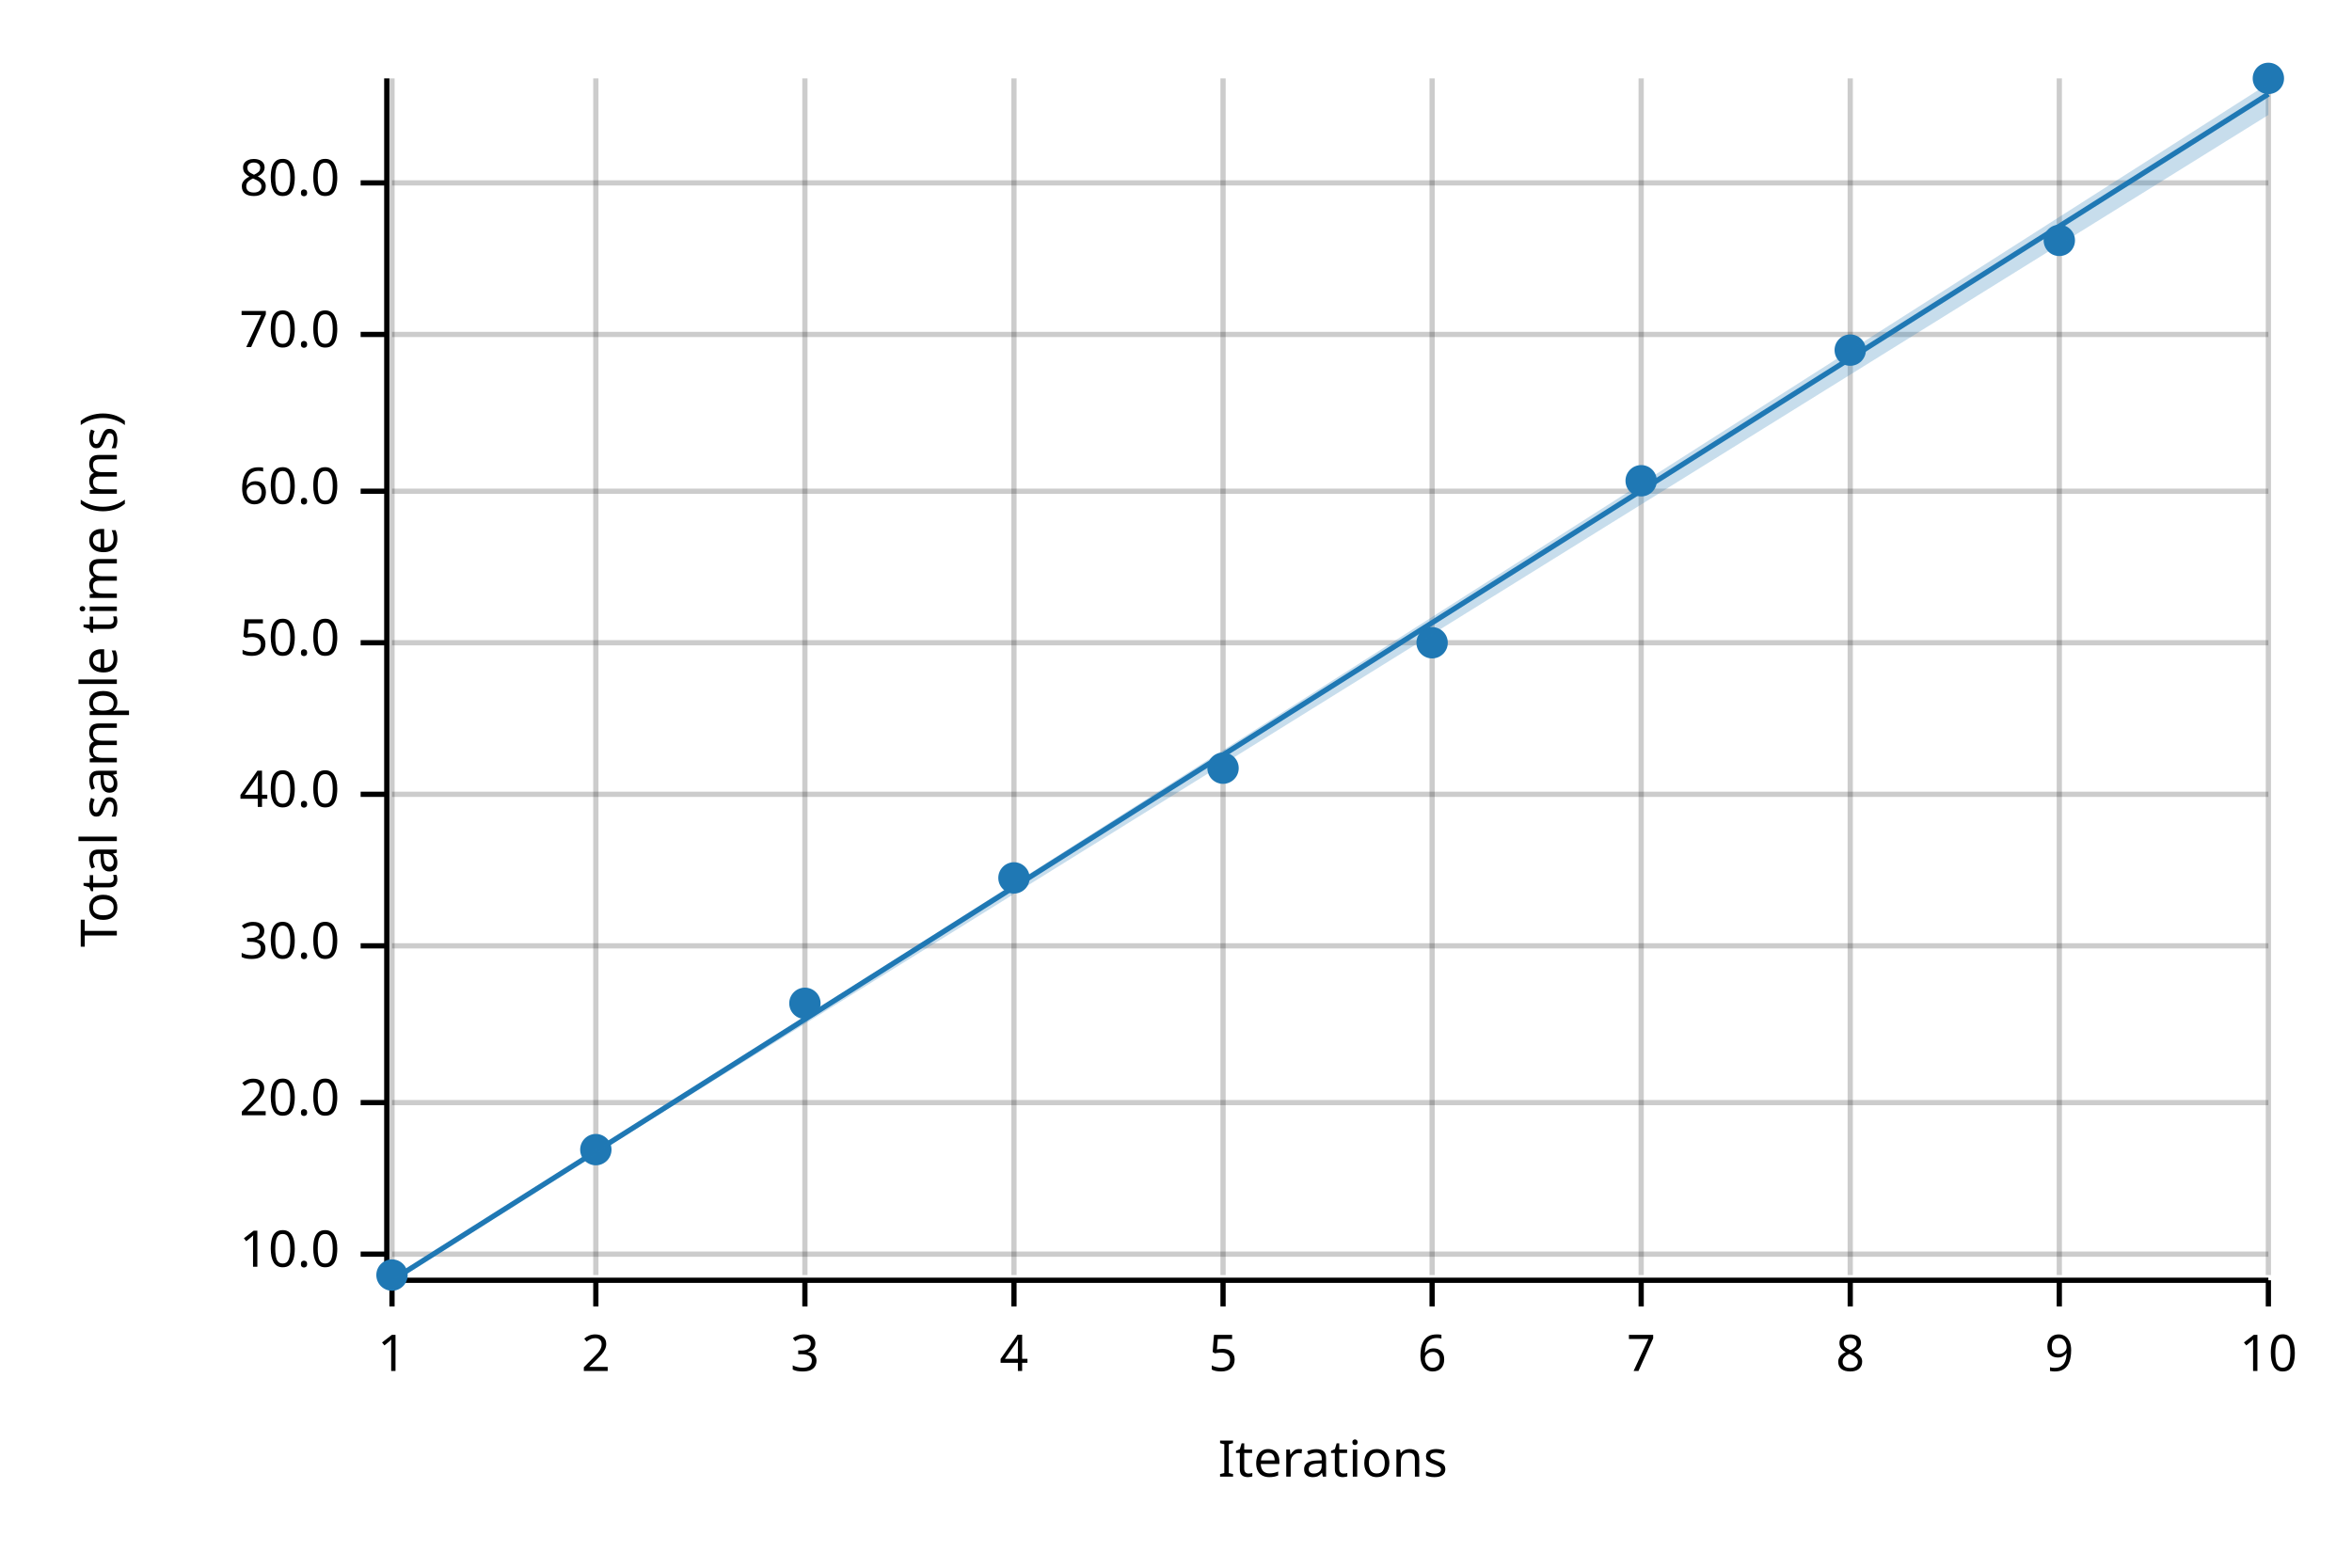
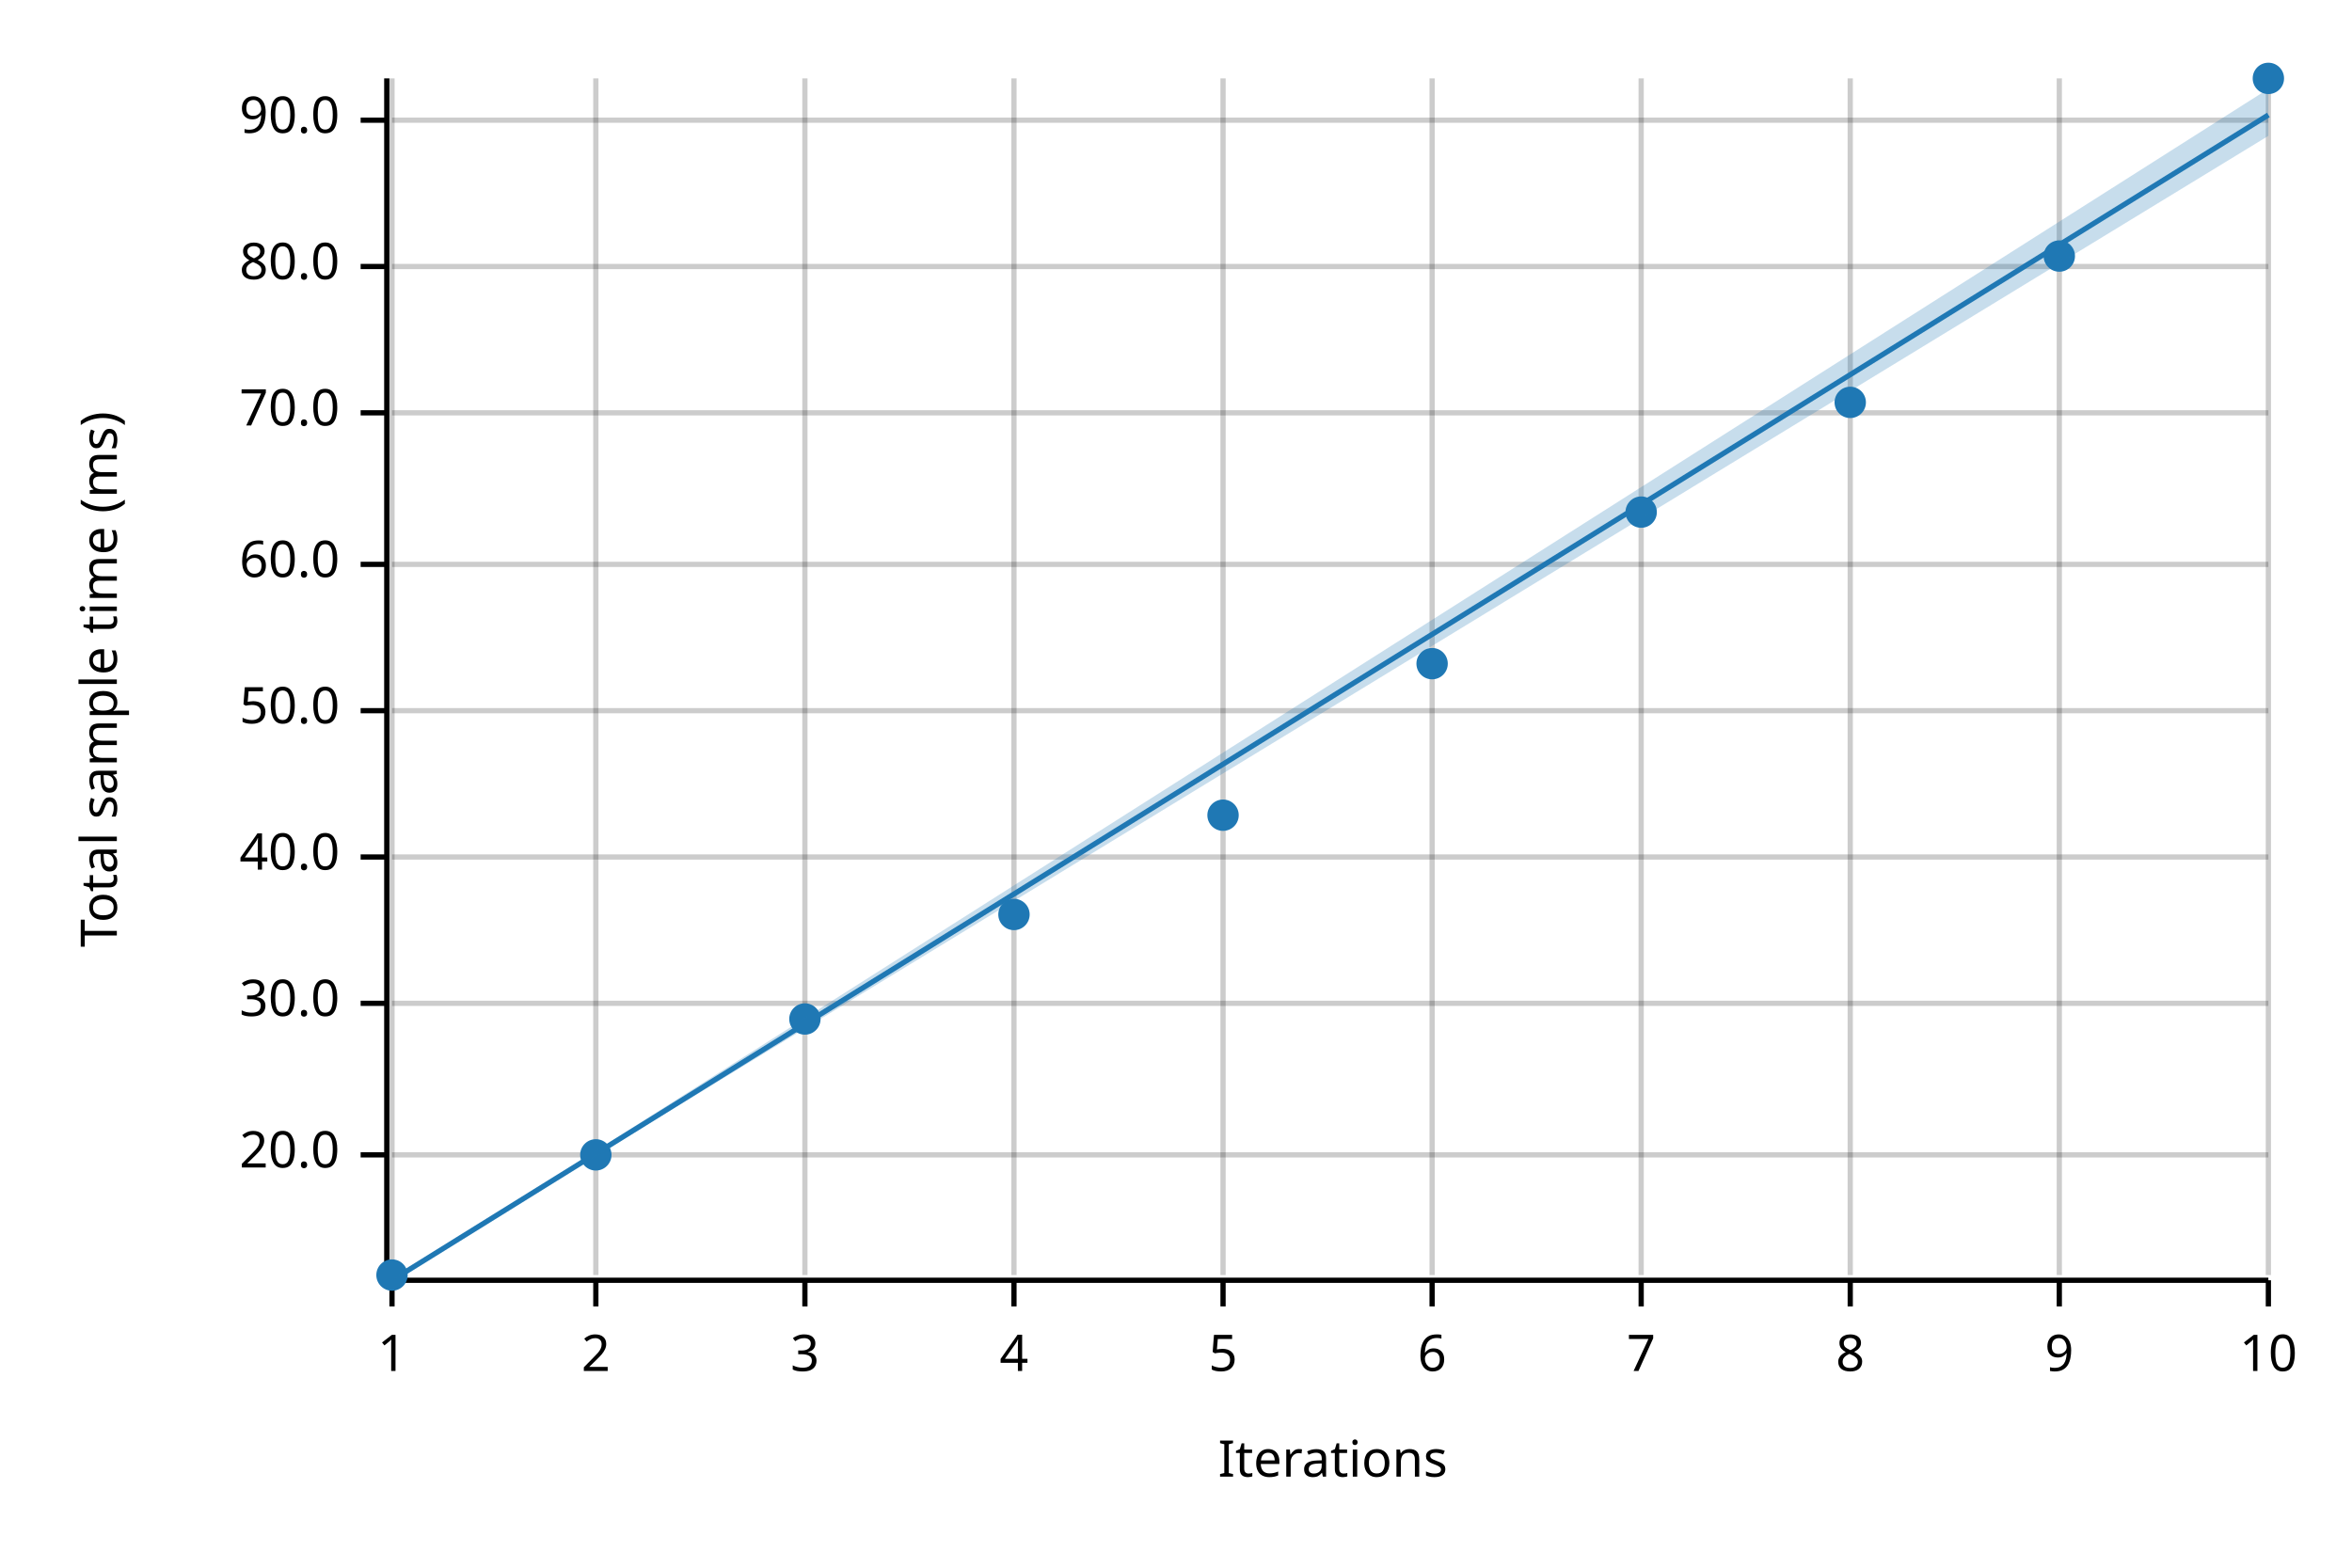
<svg xmlns="http://www.w3.org/2000/svg" width="450" height="300" viewBox="0 0 450 300">
  <text x="15" y="130" dy="0.76em" text-anchor="middle" font-family="sans-serif" font-size="9.677" opacity="1" fill="#000000" transform="rotate(270, 15, 130)">
Total sample time (ms)
</text>
  <text x="255" y="285" dy="-0.5ex" text-anchor="middle" font-family="sans-serif" font-size="9.677" opacity="1" fill="#000000">
Iterations
</text>
  <line opacity="0.2" stroke="#000000" stroke-width="1" x1="75" y1="244" x2="75" y2="15" />
  <line opacity="0.2" stroke="#000000" stroke-width="1" x1="114" y1="244" x2="114" y2="15" />
  <line opacity="0.2" stroke="#000000" stroke-width="1" x1="154" y1="244" x2="154" y2="15" />
  <line opacity="0.2" stroke="#000000" stroke-width="1" x1="194" y1="244" x2="194" y2="15" />
  <line opacity="0.2" stroke="#000000" stroke-width="1" x1="234" y1="244" x2="234" y2="15" />
  <line opacity="0.2" stroke="#000000" stroke-width="1" x1="274" y1="244" x2="274" y2="15" />
  <line opacity="0.2" stroke="#000000" stroke-width="1" x1="314" y1="244" x2="314" y2="15" />
  <line opacity="0.2" stroke="#000000" stroke-width="1" x1="354" y1="244" x2="354" y2="15" />
  <line opacity="0.2" stroke="#000000" stroke-width="1" x1="394" y1="244" x2="394" y2="15" />
  <line opacity="0.2" stroke="#000000" stroke-width="1" x1="434" y1="244" x2="434" y2="15" />
-   <line opacity="0.2" stroke="#000000" stroke-width="1" x1="75" y1="240" x2="434" y2="240" />
-   <line opacity="0.2" stroke="#000000" stroke-width="1" x1="75" y1="211" x2="434" y2="211" />
-   <line opacity="0.2" stroke="#000000" stroke-width="1" x1="75" y1="181" x2="434" y2="181" />
-   <line opacity="0.2" stroke="#000000" stroke-width="1" x1="75" y1="152" x2="434" y2="152" />
-   <line opacity="0.2" stroke="#000000" stroke-width="1" x1="75" y1="123" x2="434" y2="123" />
-   <line opacity="0.2" stroke="#000000" stroke-width="1" x1="75" y1="94" x2="434" y2="94" />
-   <line opacity="0.2" stroke="#000000" stroke-width="1" x1="75" y1="64" x2="434" y2="64" />
-   <line opacity="0.2" stroke="#000000" stroke-width="1" x1="75" y1="35" x2="434" y2="35" />
+   <line opacity="0.2" stroke="#000000" stroke-width="1" x1="75" y1="221" x2="434" y2="221" />
+   <line opacity="0.2" stroke="#000000" stroke-width="1" x1="75" y1="192" x2="434" y2="192" />
+   <line opacity="0.2" stroke="#000000" stroke-width="1" x1="75" y1="164" x2="434" y2="164" />
+   <line opacity="0.2" stroke="#000000" stroke-width="1" x1="75" y1="136" x2="434" y2="136" />
+   <line opacity="0.2" stroke="#000000" stroke-width="1" x1="75" y1="108" x2="434" y2="108" />
+   <line opacity="0.2" stroke="#000000" stroke-width="1" x1="75" y1="79" x2="434" y2="79" />
+   <line opacity="0.2" stroke="#000000" stroke-width="1" x1="75" y1="51" x2="434" y2="51" />
+   <line opacity="0.2" stroke="#000000" stroke-width="1" x1="75" y1="23" x2="434" y2="23" />
  <polyline fill="none" opacity="1" stroke="#000000" stroke-width="1" points="74,15 74,244 " />
-   <text x="65" y="240" dy="0.5ex" text-anchor="end" font-family="sans-serif" font-size="9.677" opacity="1" fill="#000000">
- 10.0
- </text>
-   <polyline fill="none" opacity="1" stroke="#000000" stroke-width="1" points="69,240 74,240 " />
-   <text x="65" y="211" dy="0.5ex" text-anchor="end" font-family="sans-serif" font-size="9.677" opacity="1" fill="#000000">
+   <text x="65" y="221" dy="0.5ex" text-anchor="end" font-family="sans-serif" font-size="9.677" opacity="1" fill="#000000">
20.0
</text>
-   <polyline fill="none" opacity="1" stroke="#000000" stroke-width="1" points="69,211 74,211 " />
-   <text x="65" y="181" dy="0.5ex" text-anchor="end" font-family="sans-serif" font-size="9.677" opacity="1" fill="#000000">
+   <polyline fill="none" opacity="1" stroke="#000000" stroke-width="1" points="69,221 74,221 " />
+   <text x="65" y="192" dy="0.5ex" text-anchor="end" font-family="sans-serif" font-size="9.677" opacity="1" fill="#000000">
30.0
</text>
-   <polyline fill="none" opacity="1" stroke="#000000" stroke-width="1" points="69,181 74,181 " />
-   <text x="65" y="152" dy="0.5ex" text-anchor="end" font-family="sans-serif" font-size="9.677" opacity="1" fill="#000000">
+   <polyline fill="none" opacity="1" stroke="#000000" stroke-width="1" points="69,192 74,192 " />
+   <text x="65" y="164" dy="0.5ex" text-anchor="end" font-family="sans-serif" font-size="9.677" opacity="1" fill="#000000">
40.0
</text>
-   <polyline fill="none" opacity="1" stroke="#000000" stroke-width="1" points="69,152 74,152 " />
-   <text x="65" y="123" dy="0.5ex" text-anchor="end" font-family="sans-serif" font-size="9.677" opacity="1" fill="#000000">
+   <polyline fill="none" opacity="1" stroke="#000000" stroke-width="1" points="69,164 74,164 " />
+   <text x="65" y="136" dy="0.5ex" text-anchor="end" font-family="sans-serif" font-size="9.677" opacity="1" fill="#000000">
50.0
</text>
-   <polyline fill="none" opacity="1" stroke="#000000" stroke-width="1" points="69,123 74,123 " />
-   <text x="65" y="94" dy="0.5ex" text-anchor="end" font-family="sans-serif" font-size="9.677" opacity="1" fill="#000000">
+   <polyline fill="none" opacity="1" stroke="#000000" stroke-width="1" points="69,136 74,136 " />
+   <text x="65" y="108" dy="0.5ex" text-anchor="end" font-family="sans-serif" font-size="9.677" opacity="1" fill="#000000">
60.0
</text>
-   <polyline fill="none" opacity="1" stroke="#000000" stroke-width="1" points="69,94 74,94 " />
-   <text x="65" y="64" dy="0.5ex" text-anchor="end" font-family="sans-serif" font-size="9.677" opacity="1" fill="#000000">
+   <polyline fill="none" opacity="1" stroke="#000000" stroke-width="1" points="69,108 74,108 " />
+   <text x="65" y="79" dy="0.5ex" text-anchor="end" font-family="sans-serif" font-size="9.677" opacity="1" fill="#000000">
70.0
</text>
-   <polyline fill="none" opacity="1" stroke="#000000" stroke-width="1" points="69,64 74,64 " />
-   <text x="65" y="35" dy="0.5ex" text-anchor="end" font-family="sans-serif" font-size="9.677" opacity="1" fill="#000000">
+   <polyline fill="none" opacity="1" stroke="#000000" stroke-width="1" points="69,79 74,79 " />
+   <text x="65" y="51" dy="0.5ex" text-anchor="end" font-family="sans-serif" font-size="9.677" opacity="1" fill="#000000">
80.0
</text>
-   <polyline fill="none" opacity="1" stroke="#000000" stroke-width="1" points="69,35 74,35 " />
+   <polyline fill="none" opacity="1" stroke="#000000" stroke-width="1" points="69,51 74,51 " />
+   <text x="65" y="23" dy="0.5ex" text-anchor="end" font-family="sans-serif" font-size="9.677" opacity="1" fill="#000000">
+ 90.0
+ </text>
+   <polyline fill="none" opacity="1" stroke="#000000" stroke-width="1" points="69,23 74,23 " />
  <polyline fill="none" opacity="1" stroke="#000000" stroke-width="1" points="75,245 434,245 " />
  <text x="75" y="255" dy="0.76em" text-anchor="middle" font-family="sans-serif" font-size="9.677" opacity="1" fill="#000000">
1
</text>
  <polyline fill="none" opacity="1" stroke="#000000" stroke-width="1" points="75,245 75,250 " />
  <text x="114" y="255" dy="0.76em" text-anchor="middle" font-family="sans-serif" font-size="9.677" opacity="1" fill="#000000">
2
</text>
  <polyline fill="none" opacity="1" stroke="#000000" stroke-width="1" points="114,245 114,250 " />
  <text x="154" y="255" dy="0.76em" text-anchor="middle" font-family="sans-serif" font-size="9.677" opacity="1" fill="#000000">
3
</text>
  <polyline fill="none" opacity="1" stroke="#000000" stroke-width="1" points="154,245 154,250 " />
  <text x="194" y="255" dy="0.76em" text-anchor="middle" font-family="sans-serif" font-size="9.677" opacity="1" fill="#000000">
4
</text>
  <polyline fill="none" opacity="1" stroke="#000000" stroke-width="1" points="194,245 194,250 " />
  <text x="234" y="255" dy="0.76em" text-anchor="middle" font-family="sans-serif" font-size="9.677" opacity="1" fill="#000000">
5
</text>
  <polyline fill="none" opacity="1" stroke="#000000" stroke-width="1" points="234,245 234,250 " />
  <text x="274" y="255" dy="0.76em" text-anchor="middle" font-family="sans-serif" font-size="9.677" opacity="1" fill="#000000">
6
</text>
  <polyline fill="none" opacity="1" stroke="#000000" stroke-width="1" points="274,245 274,250 " />
  <text x="314" y="255" dy="0.76em" text-anchor="middle" font-family="sans-serif" font-size="9.677" opacity="1" fill="#000000">
7
</text>
  <polyline fill="none" opacity="1" stroke="#000000" stroke-width="1" points="314,245 314,250 " />
  <text x="354" y="255" dy="0.76em" text-anchor="middle" font-family="sans-serif" font-size="9.677" opacity="1" fill="#000000">
8
</text>
  <polyline fill="none" opacity="1" stroke="#000000" stroke-width="1" points="354,245 354,250 " />
  <text x="394" y="255" dy="0.76em" text-anchor="middle" font-family="sans-serif" font-size="9.677" opacity="1" fill="#000000">
9
</text>
  <polyline fill="none" opacity="1" stroke="#000000" stroke-width="1" points="394,245 394,250 " />
  <text x="434" y="255" dy="0.76em" text-anchor="middle" font-family="sans-serif" font-size="9.677" opacity="1" fill="#000000">
10
</text>
  <polyline fill="none" opacity="1" stroke="#000000" stroke-width="1" points="434,245 434,250 " />
  <circle cx="75" cy="244" r="3" opacity="1" fill="#1F78B4" stroke="none" stroke-width="1" />
-   <circle cx="114" cy="220" r="3" opacity="1" fill="#1F78B4" stroke="none" stroke-width="1" />
-   <circle cx="154" cy="192" r="3" opacity="1" fill="#1F78B4" stroke="none" stroke-width="1" />
-   <circle cx="194" cy="168" r="3" opacity="1" fill="#1F78B4" stroke="none" stroke-width="1" />
-   <circle cx="234" cy="147" r="3" opacity="1" fill="#1F78B4" stroke="none" stroke-width="1" />
-   <circle cx="274" cy="123" r="3" opacity="1" fill="#1F78B4" stroke="none" stroke-width="1" />
-   <circle cx="314" cy="92" r="3" opacity="1" fill="#1F78B4" stroke="none" stroke-width="1" />
-   <circle cx="354" cy="67" r="3" opacity="1" fill="#1F78B4" stroke="none" stroke-width="1" />
-   <circle cx="394" cy="46" r="3" opacity="1" fill="#1F78B4" stroke="none" stroke-width="1" />
+   <circle cx="114" cy="221" r="3" opacity="1" fill="#1F78B4" stroke="none" stroke-width="1" />
+   <circle cx="154" cy="195" r="3" opacity="1" fill="#1F78B4" stroke="none" stroke-width="1" />
+   <circle cx="194" cy="175" r="3" opacity="1" fill="#1F78B4" stroke="none" stroke-width="1" />
+   <circle cx="234" cy="156" r="3" opacity="1" fill="#1F78B4" stroke="none" stroke-width="1" />
+   <circle cx="274" cy="127" r="3" opacity="1" fill="#1F78B4" stroke="none" stroke-width="1" />
+   <circle cx="314" cy="98" r="3" opacity="1" fill="#1F78B4" stroke="none" stroke-width="1" />
+   <circle cx="354" cy="77" r="3" opacity="1" fill="#1F78B4" stroke="none" stroke-width="1" />
+   <circle cx="394" cy="49" r="3" opacity="1" fill="#1F78B4" stroke="none" stroke-width="1" />
  <circle cx="434" cy="15" r="3" opacity="1" fill="#1F78B4" stroke="none" stroke-width="1" />
-   <polyline fill="none" opacity="1" stroke="#1F78B4" stroke-width="1" points="75,245 434,18 " />
-   <polygon opacity="0.25" fill="#1F78B4" points="75,245 434,22 434,16 " />
+   <polyline fill="none" opacity="1" stroke="#1F78B4" stroke-width="1" points="75,245 434,22 " />
+   <polygon opacity="0.25" fill="#1F78B4" points="75,245 434,26 434,17 " />
</svg>
